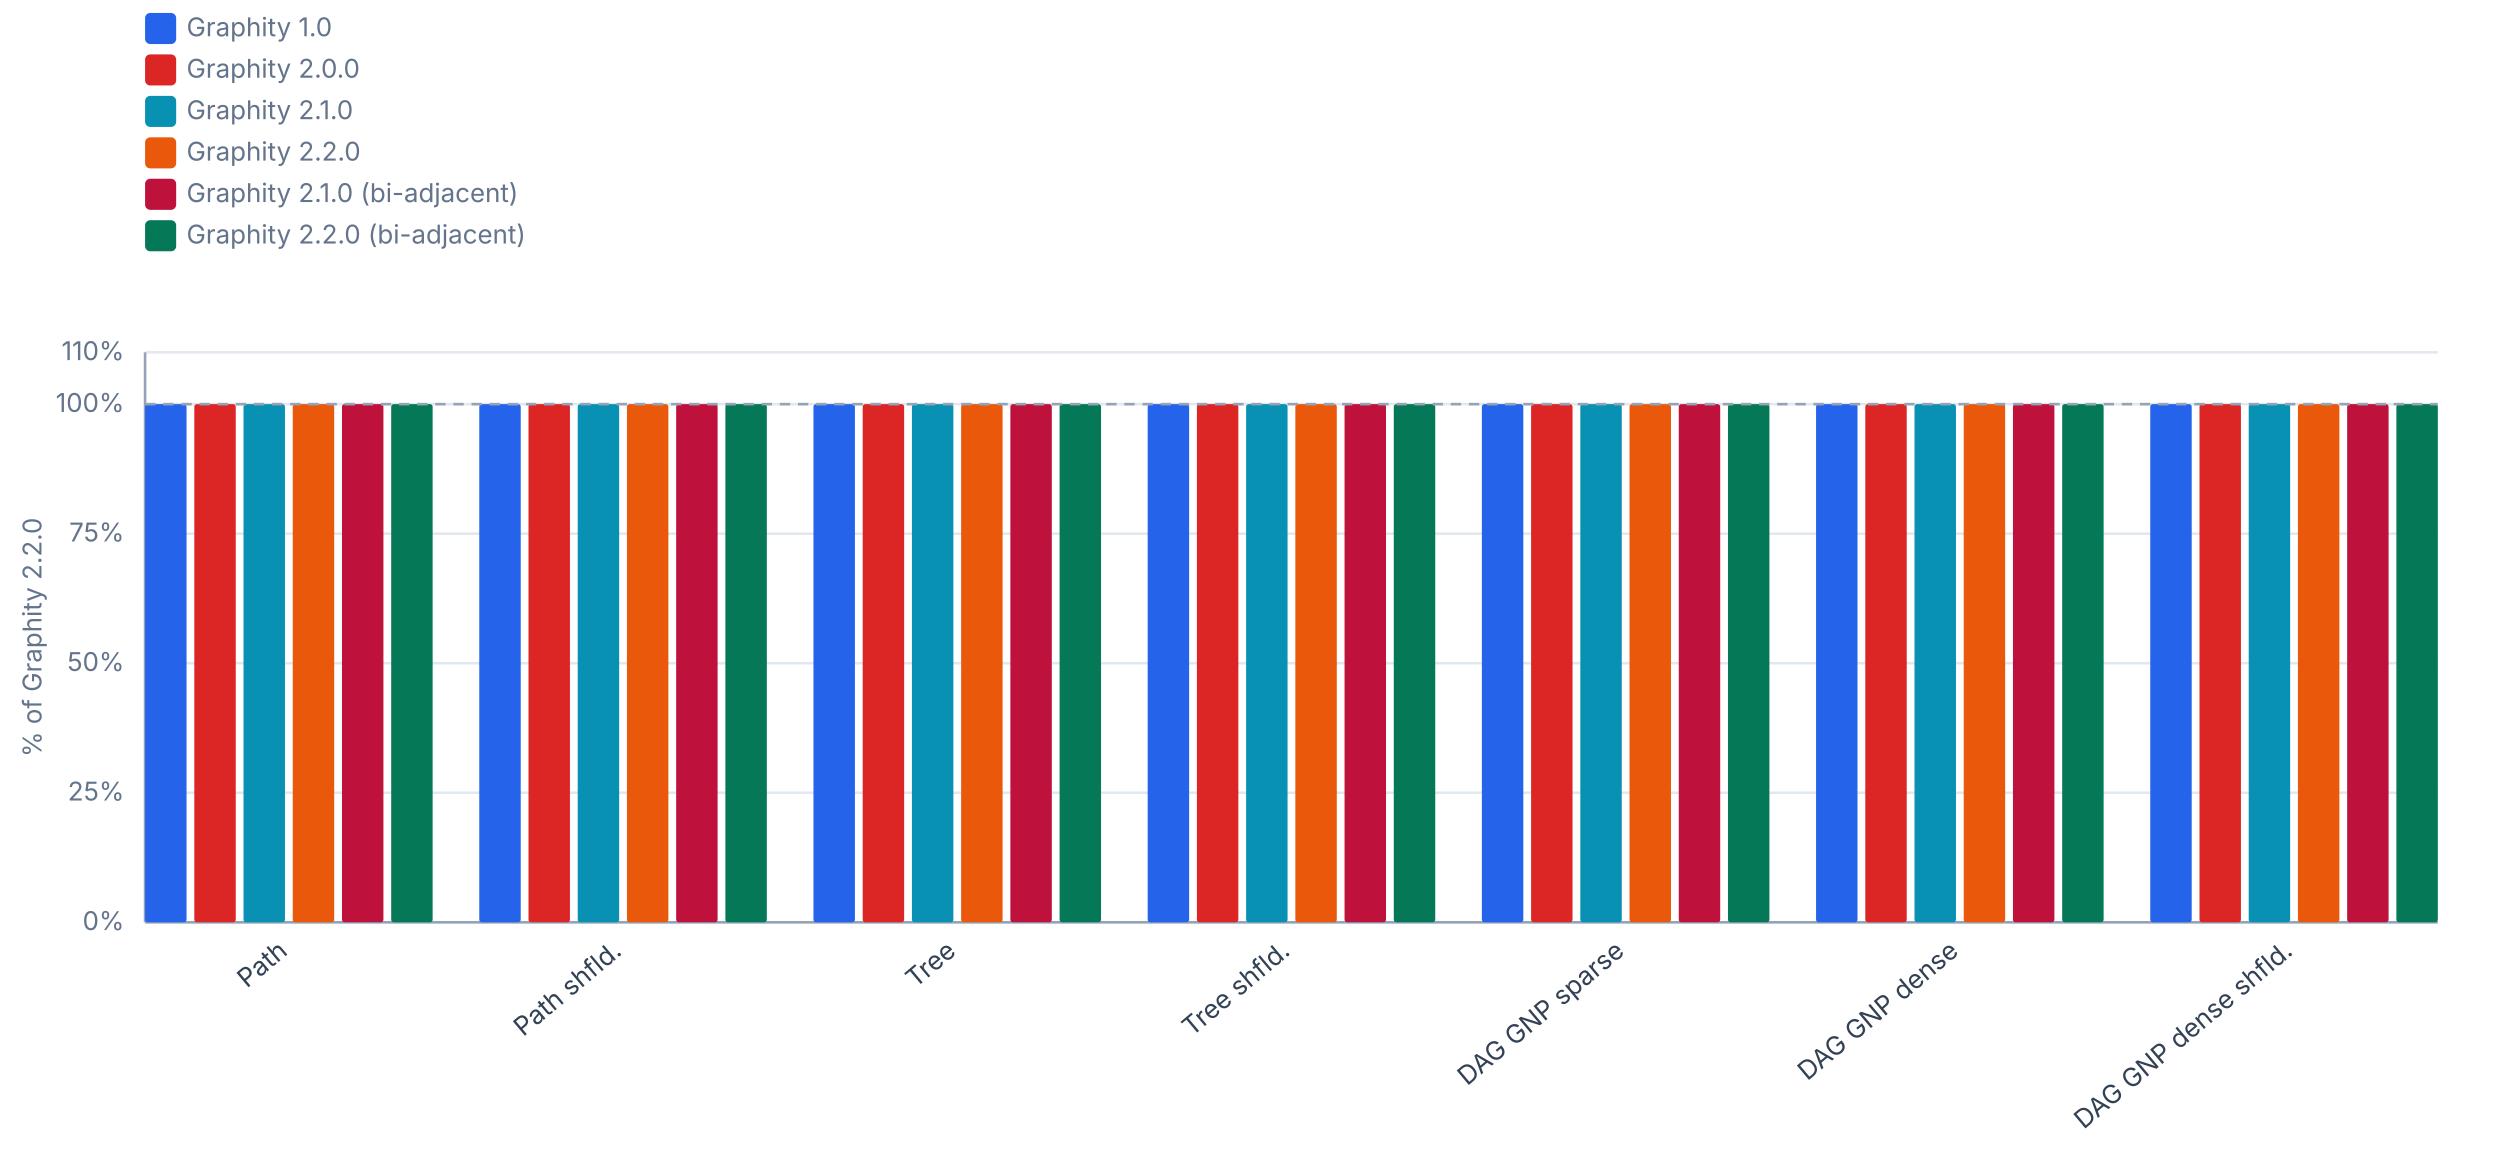
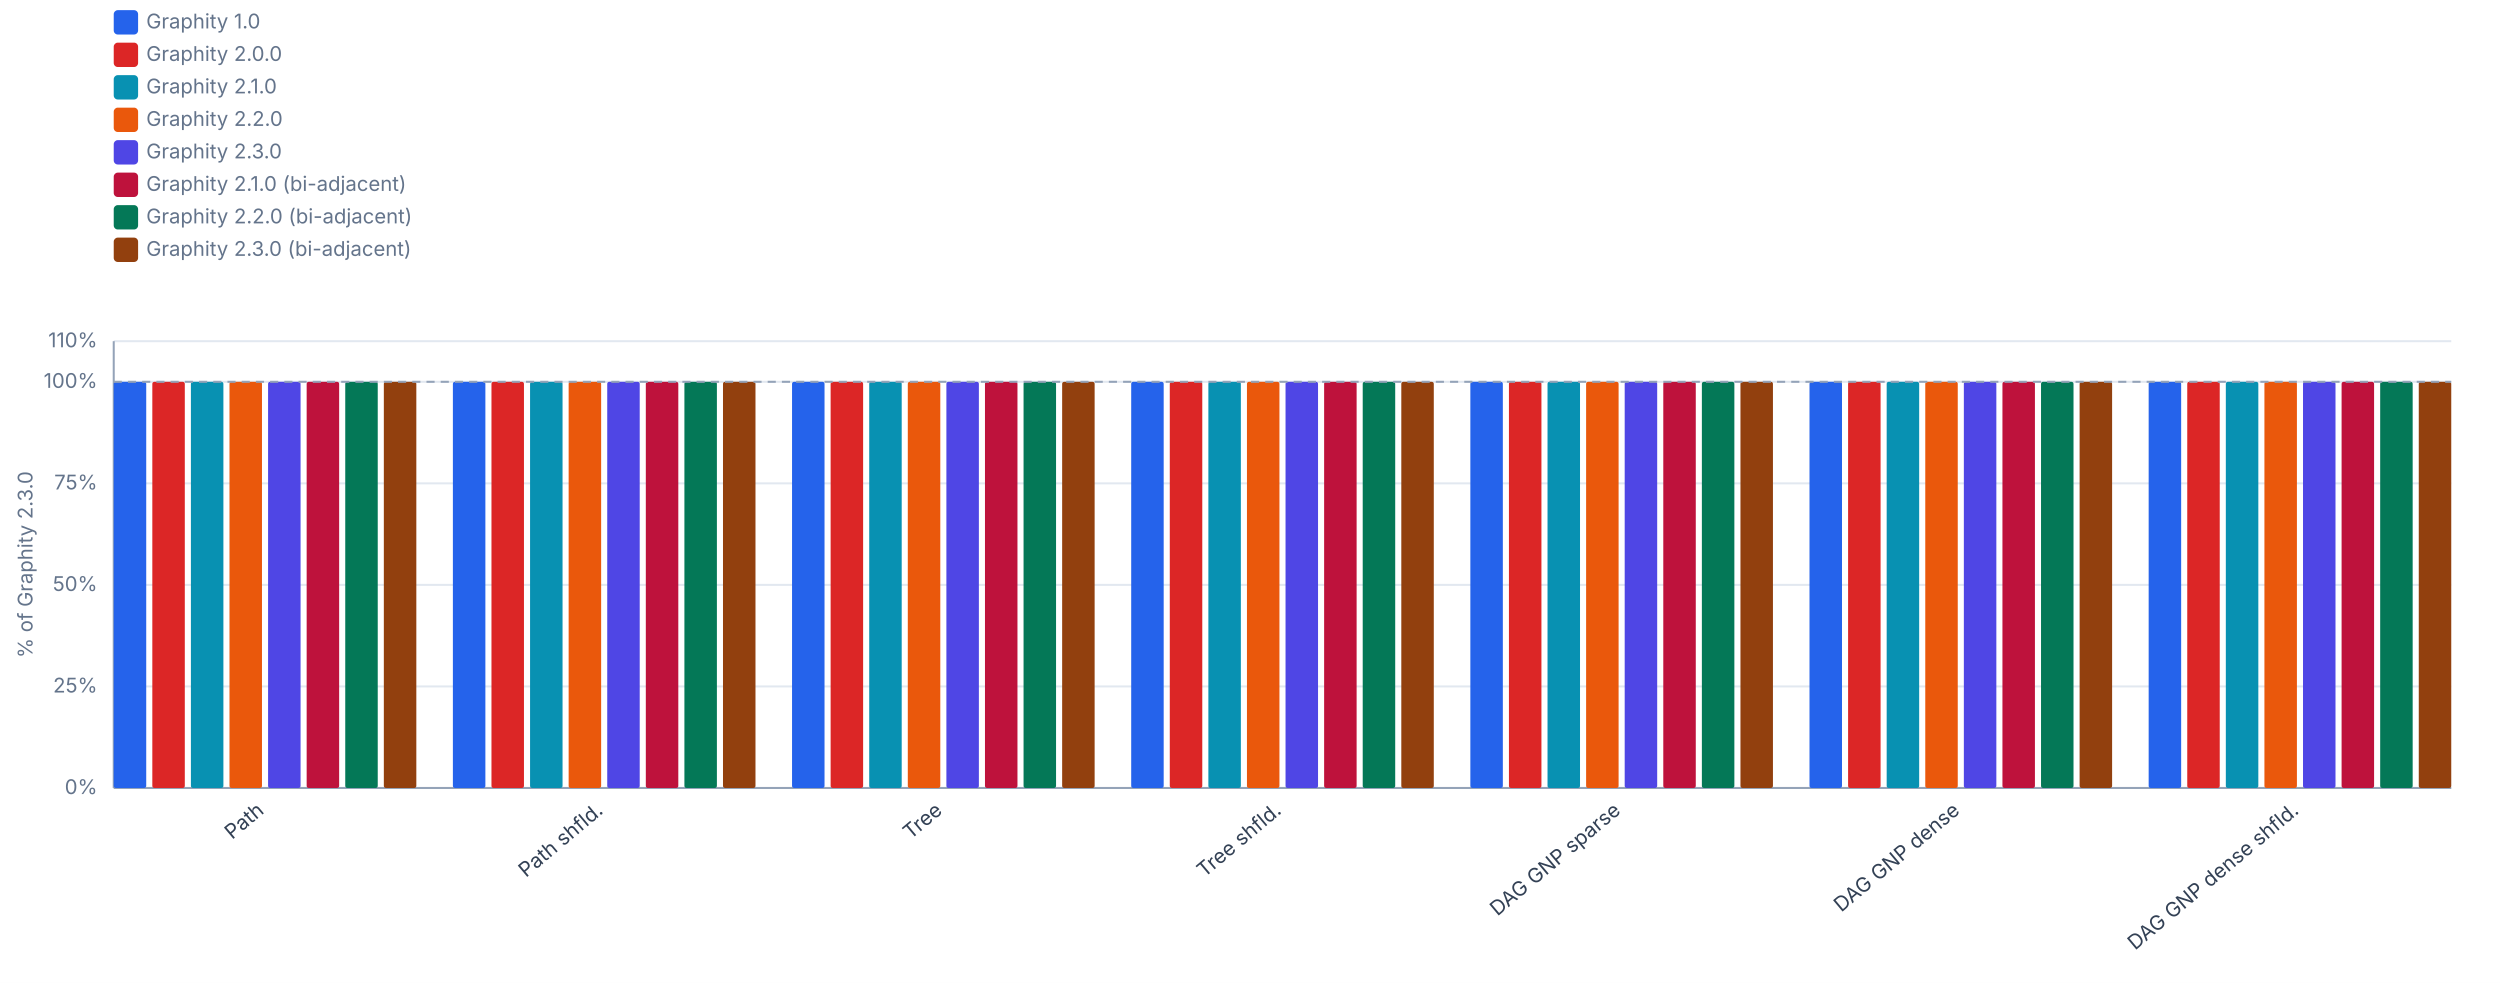
- <svg xmlns="http://www.w3.org/2000/svg" width="965" height="452" viewBox="0 0 965 452" role="img">
+ <svg xmlns="http://www.w3.org/2000/svg" width="1231" height="484" viewBox="0 0 1231 484" role="img">
  <style>text{font-family:ui-sans-serif,system-ui,-apple-system,Segoe UI,sans-serif;font-size:11px;fill:#334155}.axis{stroke:#94a3b8;stroke-width:1;fill:none}.grid{stroke:#e2e8f0;stroke-width:1}.ylabel{fill:#64748b;font-size:10px}.tick{fill:#64748b;font-size:10px}.xlabel{font-size:10px}</style>
-   <rect x="0" y="0" width="965" height="452" fill="#ffffff" />
+   <rect x="0" y="0" width="1231" height="484" fill="#ffffff" />
  <rect x="56" y="5" width="12" height="12" rx="2" fill="#2563eb" />
  <text x="72" y="14" class="tick">Graphity 1.0</text>
  <rect x="56" y="21" width="12" height="12" rx="2" fill="#dc2626" />
  <text x="72" y="30" class="tick">Graphity 2.0.0</text>
  <rect x="56" y="37" width="12" height="12" rx="2" fill="#0891b2" />
  <text x="72" y="46" class="tick">Graphity 2.1.0</text>
  <rect x="56" y="53" width="12" height="12" rx="2" fill="#ea580c" />
  <text x="72" y="62" class="tick">Graphity 2.2.0</text>
-   <rect x="56" y="69" width="12" height="12" rx="2" fill="#be123c" />
-   <text x="72" y="78" class="tick">Graphity 2.1.0 (bi-adjacent)</text>
-   <rect x="56" y="85" width="12" height="12" rx="2" fill="#047857" />
-   <text x="72" y="94" class="tick">Graphity 2.2.0 (bi-adjacent)</text>
-   <line class="grid" x1="56" y1="356.0" x2="941" y2="356.0" />
-   <text class="tick" x="48" y="359.0" text-anchor="end">0%</text>
-   <line class="grid" x1="56" y1="306.0" x2="941" y2="306.0" />
-   <text class="tick" x="48" y="309.0" text-anchor="end">25%</text>
-   <line class="grid" x1="56" y1="256.0" x2="941" y2="256.0" />
-   <text class="tick" x="48" y="259.0" text-anchor="end">50%</text>
-   <line class="grid" x1="56" y1="206.0" x2="941" y2="206.0" />
-   <text class="tick" x="48" y="209.0" text-anchor="end">75%</text>
-   <line class="grid" x1="56" y1="156.0" x2="941" y2="156.0" />
-   <text class="tick" x="48" y="159.0" text-anchor="end">100%</text>
-   <line class="grid" x1="56" y1="136.0" x2="941" y2="136.0" />
-   <text class="tick" x="48" y="139.0" text-anchor="end">110%</text>
-   <line class="axis" x1="56" y1="136" x2="56" y2="356" />
-   <line class="axis" x1="56" y1="356" x2="941" y2="356" />
-   <text class="ylabel" x="16" y="246.0" text-anchor="middle" transform="rotate(-90 16 246.0)">% of Graphity 2.2.0</text>
-   <text class="xlabel" x="111.5" y="368.0" text-anchor="end" transform="rotate(-40 111.5 368.0)">Path</text>
-   <rect x="56.0" y="156.0" width="16" height="200.0" fill="#2563eb" rx="1" />
-   <rect x="75.0" y="156.0" width="16" height="200.0" fill="#dc2626" rx="1" />
-   <rect x="94.0" y="156.0" width="16" height="200.0" fill="#0891b2" rx="1" />
-   <rect x="113.0" y="156.0" width="16" height="200.0" fill="#ea580c" rx="1" />
-   <rect x="132.0" y="156.0" width="16" height="200.0" fill="#be123c" rx="1" />
-   <rect x="151.0" y="156.0" width="16" height="200.0" fill="#047857" rx="1" />
-   <text class="xlabel" x="240.5" y="368.0" text-anchor="end" transform="rotate(-40 240.5 368.0)">Path shfld.</text>
-   <rect x="185.0" y="156.0" width="16" height="200.0" fill="#2563eb" rx="1" />
-   <rect x="204.0" y="156.0" width="16" height="200.0" fill="#dc2626" rx="1" />
-   <rect x="223.0" y="156.0" width="16" height="200.0" fill="#0891b2" rx="1" />
-   <rect x="242.0" y="156.0" width="16" height="200.0" fill="#ea580c" rx="1" />
-   <rect x="261.0" y="156.0" width="16" height="200.0" fill="#be123c" rx="1" />
-   <rect x="280.0" y="156.0" width="16" height="200.0" fill="#047857" rx="1" />
-   <text class="xlabel" x="369.5" y="368.0" text-anchor="end" transform="rotate(-40 369.5 368.0)">Tree</text>
-   <rect x="314.0" y="156.0" width="16" height="200.0" fill="#2563eb" rx="1" />
-   <rect x="333.0" y="156.0" width="16" height="200.0" fill="#dc2626" rx="1" />
-   <rect x="352.0" y="156.0" width="16" height="200.0" fill="#0891b2" rx="1" />
-   <rect x="371.0" y="156.0" width="16" height="200.0" fill="#ea580c" rx="1" />
-   <rect x="390.0" y="156.0" width="16" height="200.0" fill="#be123c" rx="1" />
-   <rect x="409.0" y="156.0" width="16" height="200.0" fill="#047857" rx="1" />
-   <text class="xlabel" x="498.5" y="368.0" text-anchor="end" transform="rotate(-40 498.5 368.0)">Tree shfld.</text>
-   <rect x="443.0" y="156.0" width="16" height="200.0" fill="#2563eb" rx="1" />
-   <rect x="462.0" y="156.0" width="16" height="200.0" fill="#dc2626" rx="1" />
-   <rect x="481.0" y="156.0" width="16" height="200.0" fill="#0891b2" rx="1" />
-   <rect x="500.0" y="156.0" width="16" height="200.0" fill="#ea580c" rx="1" />
-   <rect x="519.0" y="156.0" width="16" height="200.0" fill="#be123c" rx="1" />
-   <rect x="538.0" y="156.0" width="16" height="200.0" fill="#047857" rx="1" />
-   <text class="xlabel" x="627.5" y="368.0" text-anchor="end" transform="rotate(-40 627.5 368.0)">DAG GNP sparse</text>
-   <rect x="572.0" y="156.0" width="16" height="200.0" fill="#2563eb" rx="1" />
-   <rect x="591.0" y="156.0" width="16" height="200.0" fill="#dc2626" rx="1" />
-   <rect x="610.0" y="156.0" width="16" height="200.0" fill="#0891b2" rx="1" />
-   <rect x="629.0" y="156.0" width="16" height="200.0" fill="#ea580c" rx="1" />
-   <rect x="648.0" y="156.0" width="16" height="200.0" fill="#be123c" rx="1" />
-   <rect x="667.0" y="156.0" width="16" height="200.0" fill="#047857" rx="1" />
-   <text class="xlabel" x="756.5" y="368.0" text-anchor="end" transform="rotate(-40 756.5 368.0)">DAG GNP dense</text>
-   <rect x="701.0" y="156.0" width="16" height="200.0" fill="#2563eb" rx="1" />
-   <rect x="720.0" y="156.0" width="16" height="200.0" fill="#dc2626" rx="1" />
-   <rect x="739.0" y="156.0" width="16" height="200.0" fill="#0891b2" rx="1" />
-   <rect x="758.0" y="156.0" width="16" height="200.0" fill="#ea580c" rx="1" />
-   <rect x="777.0" y="156.0" width="16" height="200.0" fill="#be123c" rx="1" />
-   <rect x="796.0" y="156.0" width="16" height="200.0" fill="#047857" rx="1" />
-   <text class="xlabel" x="885.5" y="368.0" text-anchor="end" transform="rotate(-40 885.5 368.0)">DAG GNP dense shfld.</text>
-   <rect x="830.0" y="156.0" width="16" height="200.0" fill="#2563eb" rx="1" />
-   <rect x="849.0" y="156.0" width="16" height="200.0" fill="#dc2626" rx="1" />
-   <rect x="868.0" y="156.0" width="16" height="200.0" fill="#0891b2" rx="1" />
-   <rect x="887.0" y="156.0" width="16" height="200.0" fill="#ea580c" rx="1" />
-   <rect x="906.0" y="156.0" width="16" height="200.0" fill="#be123c" rx="1" />
-   <rect x="925.0" y="156.0" width="16" height="200.0" fill="#047857" rx="1" />
-   <line x1="56" y1="156.0" x2="941" y2="156.0" stroke="#94a3b8" stroke-width="1" stroke-dasharray="4 3" />
+   <rect x="56" y="69" width="12" height="12" rx="2" fill="#4f46e5" />
+   <text x="72" y="78" class="tick">Graphity 2.3.0</text>
+   <rect x="56" y="85" width="12" height="12" rx="2" fill="#be123c" />
+   <text x="72" y="94" class="tick">Graphity 2.1.0 (bi-adjacent)</text>
+   <rect x="56" y="101" width="12" height="12" rx="2" fill="#047857" />
+   <text x="72" y="110" class="tick">Graphity 2.2.0 (bi-adjacent)</text>
+   <rect x="56" y="117" width="12" height="12" rx="2" fill="#92400e" />
+   <text x="72" y="126" class="tick">Graphity 2.3.0 (bi-adjacent)</text>
+   <line class="grid" x1="56" y1="388.0" x2="1207" y2="388.0" />
+   <text class="tick" x="48" y="391.0" text-anchor="end">0%</text>
+   <line class="grid" x1="56" y1="338.0" x2="1207" y2="338.0" />
+   <text class="tick" x="48" y="341.0" text-anchor="end">25%</text>
+   <line class="grid" x1="56" y1="288.0" x2="1207" y2="288.0" />
+   <text class="tick" x="48" y="291.0" text-anchor="end">50%</text>
+   <line class="grid" x1="56" y1="238.0" x2="1207" y2="238.0" />
+   <text class="tick" x="48" y="241.0" text-anchor="end">75%</text>
+   <line class="grid" x1="56" y1="188.0" x2="1207" y2="188.0" />
+   <text class="tick" x="48" y="191.0" text-anchor="end">100%</text>
+   <line class="grid" x1="56" y1="168.0" x2="1207" y2="168.0" />
+   <text class="tick" x="48" y="171.0" text-anchor="end">110%</text>
+   <line class="axis" x1="56" y1="168" x2="56" y2="388" />
+   <line class="axis" x1="56" y1="388" x2="1207" y2="388" />
+   <text class="ylabel" x="16" y="278.0" text-anchor="middle" transform="rotate(-90 16 278.0)">% of Graphity 2.3.0</text>
+   <text class="xlabel" x="130.5" y="400.0" text-anchor="end" transform="rotate(-40 130.5 400.0)">Path</text>
+   <rect x="56.0" y="188.0" width="16" height="200.0" fill="#2563eb" rx="1" />
+   <rect x="75.0" y="188.0" width="16" height="200.0" fill="#dc2626" rx="1" />
+   <rect x="94.0" y="188.0" width="16" height="200.0" fill="#0891b2" rx="1" />
+   <rect x="113.0" y="188.0" width="16" height="200.0" fill="#ea580c" rx="1" />
+   <rect x="132.0" y="188.0" width="16" height="200.0" fill="#4f46e5" rx="1" />
+   <rect x="151.0" y="188.0" width="16" height="200.0" fill="#be123c" rx="1" />
+   <rect x="170.0" y="188.0" width="16" height="200.0" fill="#047857" rx="1" />
+   <rect x="189.0" y="188.0" width="16" height="200.0" fill="#92400e" rx="1" />
+   <text class="xlabel" x="297.5" y="400.0" text-anchor="end" transform="rotate(-40 297.5 400.0)">Path shfld.</text>
+   <rect x="223.0" y="188.0" width="16" height="200.0" fill="#2563eb" rx="1" />
+   <rect x="242.0" y="188.0" width="16" height="200.0" fill="#dc2626" rx="1" />
+   <rect x="261.0" y="188.0" width="16" height="200.0" fill="#0891b2" rx="1" />
+   <rect x="280.0" y="188.0" width="16" height="200.0" fill="#ea580c" rx="1" />
+   <rect x="299.0" y="188.0" width="16" height="200.0" fill="#4f46e5" rx="1" />
+   <rect x="318.0" y="188.0" width="16" height="200.0" fill="#be123c" rx="1" />
+   <rect x="337.0" y="188.0" width="16" height="200.0" fill="#047857" rx="1" />
+   <rect x="356.0" y="188.0" width="16" height="200.0" fill="#92400e" rx="1" />
+   <text class="xlabel" x="464.5" y="400.0" text-anchor="end" transform="rotate(-40 464.5 400.0)">Tree</text>
+   <rect x="390.0" y="188.0" width="16" height="200.0" fill="#2563eb" rx="1" />
+   <rect x="409.0" y="188.0" width="16" height="200.0" fill="#dc2626" rx="1" />
+   <rect x="428.0" y="188.0" width="16" height="200.0" fill="#0891b2" rx="1" />
+   <rect x="447.0" y="188.0" width="16" height="200.0" fill="#ea580c" rx="1" />
+   <rect x="466.0" y="188.0" width="16" height="200.0" fill="#4f46e5" rx="1" />
+   <rect x="485.0" y="188.0" width="16" height="200.0" fill="#be123c" rx="1" />
+   <rect x="504.0" y="188.0" width="16" height="200.0" fill="#047857" rx="1" />
+   <rect x="523.0" y="188.0" width="16" height="200.0" fill="#92400e" rx="1" />
+   <text class="xlabel" x="631.5" y="400.0" text-anchor="end" transform="rotate(-40 631.5 400.0)">Tree shfld.</text>
+   <rect x="557.0" y="188.0" width="16" height="200.0" fill="#2563eb" rx="1" />
+   <rect x="576.0" y="188.0" width="16" height="200.0" fill="#dc2626" rx="1" />
+   <rect x="595.0" y="188.0" width="16" height="200.0" fill="#0891b2" rx="1" />
+   <rect x="614.0" y="188.0" width="16" height="200.0" fill="#ea580c" rx="1" />
+   <rect x="633.0" y="188.0" width="16" height="200.0" fill="#4f46e5" rx="1" />
+   <rect x="652.0" y="188.0" width="16" height="200.0" fill="#be123c" rx="1" />
+   <rect x="671.0" y="188.0" width="16" height="200.0" fill="#047857" rx="1" />
+   <rect x="690.0" y="188.0" width="16" height="200.0" fill="#92400e" rx="1" />
+   <text class="xlabel" x="798.5" y="400.0" text-anchor="end" transform="rotate(-40 798.5 400.0)">DAG GNP sparse</text>
+   <rect x="724.0" y="188.0" width="16" height="200.0" fill="#2563eb" rx="1" />
+   <rect x="743.0" y="188.0" width="16" height="200.0" fill="#dc2626" rx="1" />
+   <rect x="762.0" y="188.0" width="16" height="200.0" fill="#0891b2" rx="1" />
+   <rect x="781.0" y="188.0" width="16" height="200.0" fill="#ea580c" rx="1" />
+   <rect x="800.0" y="188.0" width="16" height="200.0" fill="#4f46e5" rx="1" />
+   <rect x="819.0" y="188.0" width="16" height="200.0" fill="#be123c" rx="1" />
+   <rect x="838.0" y="188.0" width="16" height="200.0" fill="#047857" rx="1" />
+   <rect x="857.0" y="188.0" width="16" height="200.0" fill="#92400e" rx="1" />
+   <text class="xlabel" x="965.5" y="400.0" text-anchor="end" transform="rotate(-40 965.5 400.0)">DAG GNP dense</text>
+   <rect x="891.0" y="188.0" width="16" height="200.0" fill="#2563eb" rx="1" />
+   <rect x="910.0" y="188.0" width="16" height="200.0" fill="#dc2626" rx="1" />
+   <rect x="929.0" y="188.0" width="16" height="200.0" fill="#0891b2" rx="1" />
+   <rect x="948.0" y="188.0" width="16" height="200.0" fill="#ea580c" rx="1" />
+   <rect x="967.0" y="188.0" width="16" height="200.0" fill="#4f46e5" rx="1" />
+   <rect x="986.0" y="188.0" width="16" height="200.0" fill="#be123c" rx="1" />
+   <rect x="1005.0" y="188.0" width="16" height="200.0" fill="#047857" rx="1" />
+   <rect x="1024.0" y="188.0" width="16" height="200.0" fill="#92400e" rx="1" />
+   <text class="xlabel" x="1132.5" y="400.0" text-anchor="end" transform="rotate(-40 1132.5 400.0)">DAG GNP dense shfld.</text>
+   <rect x="1058.0" y="188.0" width="16" height="200.0" fill="#2563eb" rx="1" />
+   <rect x="1077.0" y="188.0" width="16" height="200.0" fill="#dc2626" rx="1" />
+   <rect x="1096.0" y="188.0" width="16" height="200.0" fill="#0891b2" rx="1" />
+   <rect x="1115.0" y="188.0" width="16" height="200.0" fill="#ea580c" rx="1" />
+   <rect x="1134.0" y="188.0" width="16" height="200.0" fill="#4f46e5" rx="1" />
+   <rect x="1153.0" y="188.0" width="16" height="200.0" fill="#be123c" rx="1" />
+   <rect x="1172.0" y="188.0" width="16" height="200.0" fill="#047857" rx="1" />
+   <rect x="1191.0" y="188.0" width="16" height="200.0" fill="#92400e" rx="1" />
+   <line x1="56" y1="188.0" x2="1207" y2="188.0" stroke="#94a3b8" stroke-width="1" stroke-dasharray="4 3" />
</svg>
